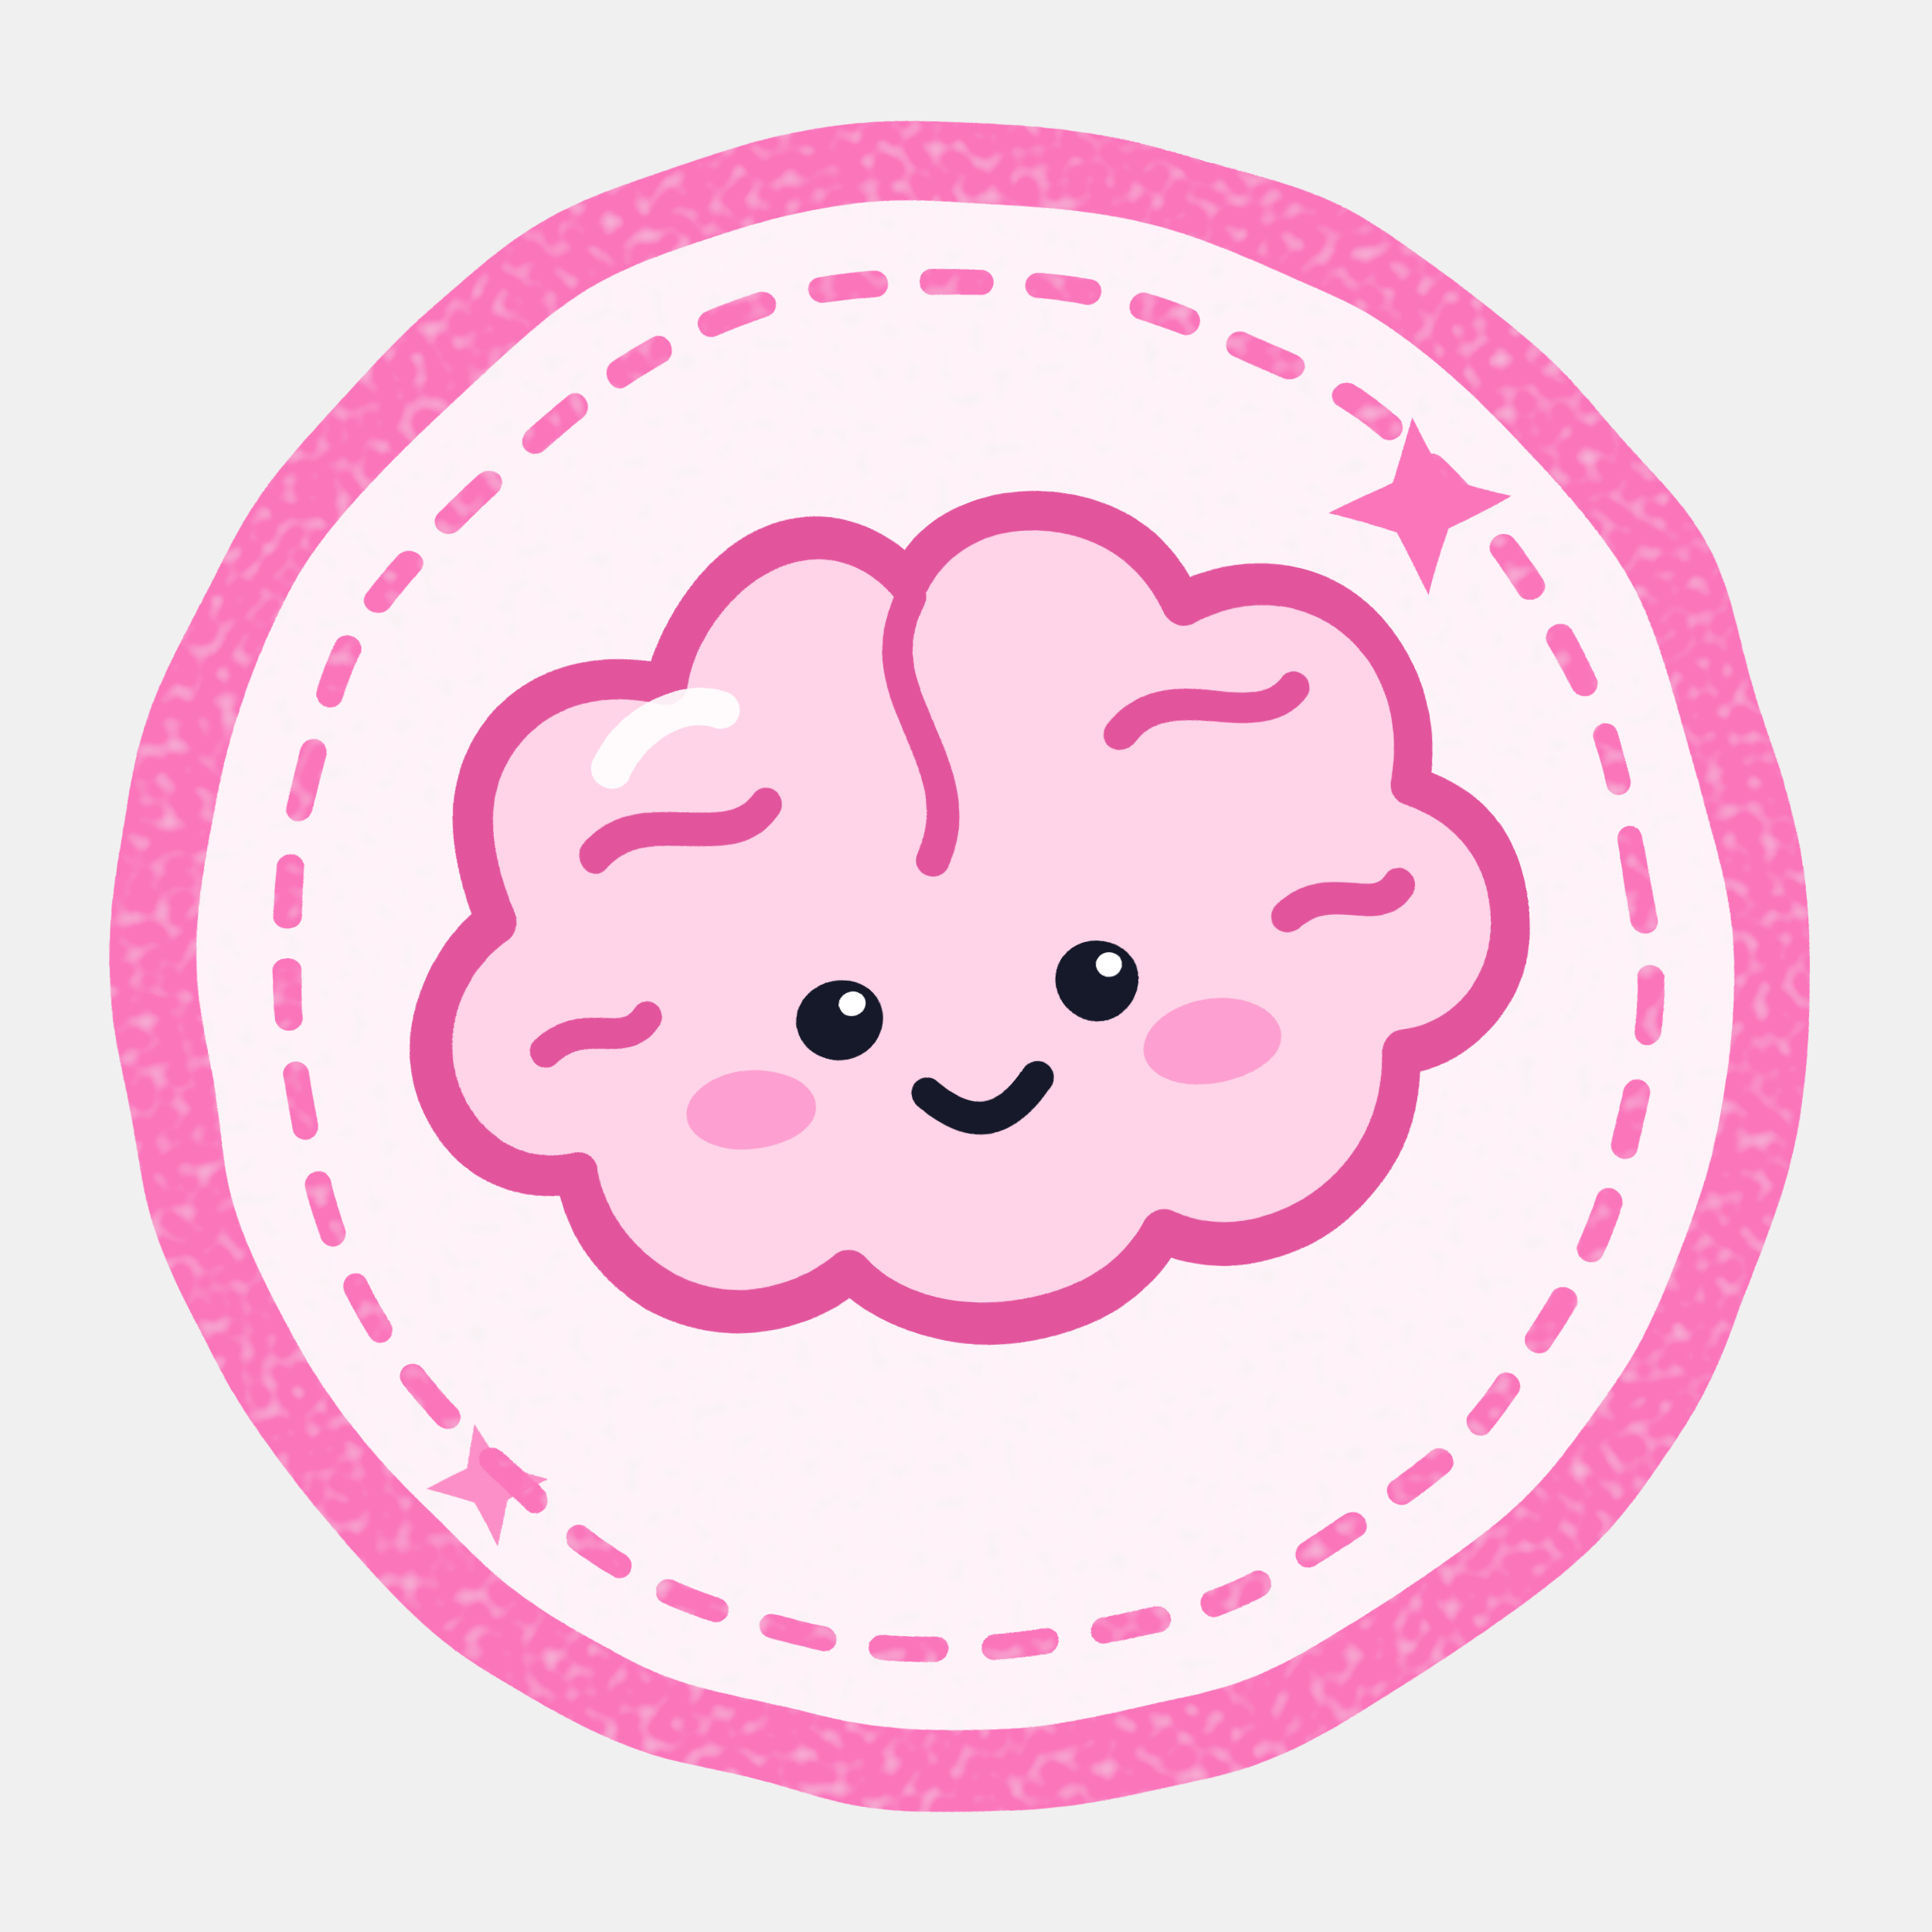
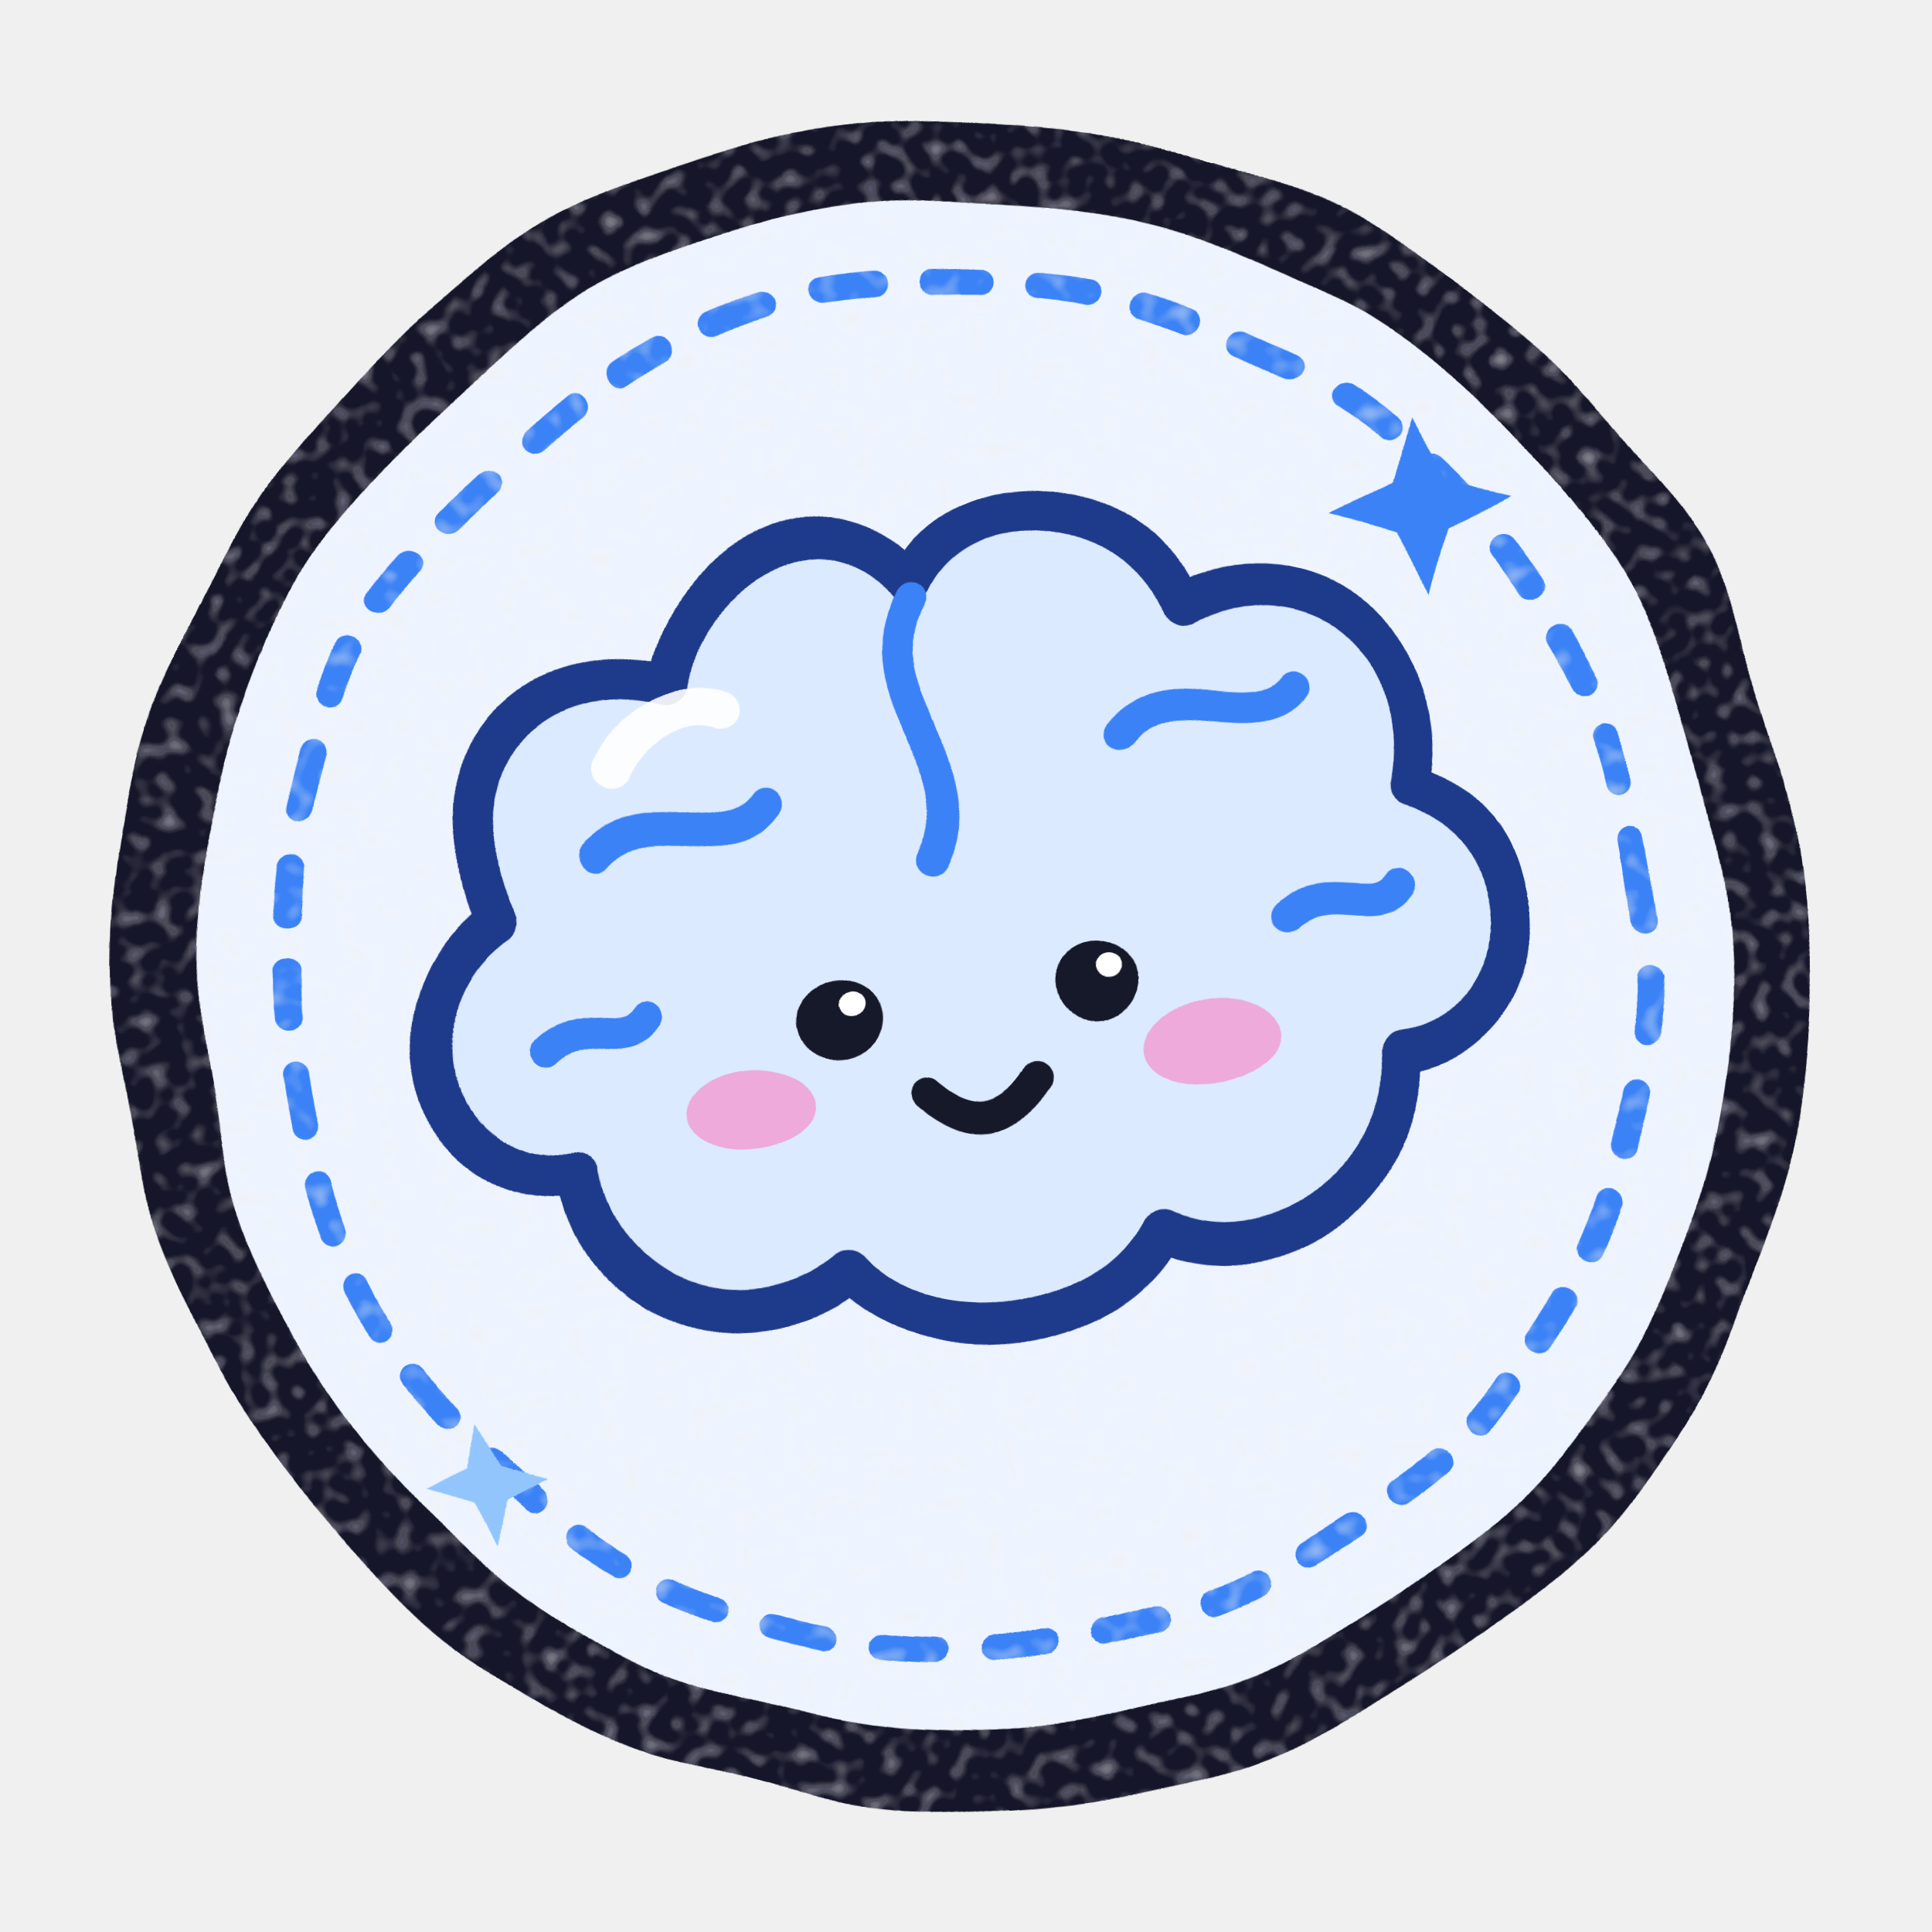
<svg xmlns="http://www.w3.org/2000/svg" viewBox="0 0 120 120" width="240" height="240">
  <defs>
    <filter id="hand" x="-10%" y="-10%" width="120%" height="120%">
      <feTurbulence type="fractalNoise" baseFrequency="0.045" numOctaves="2" seed="7" result="n" />
      <feDisplacementMap in="SourceGraphic" in2="n" scale="2.6" xChannelSelector="R" yChannelSelector="G" />
    </filter>
    <filter id="ink" x="-10%" y="-10%" width="120%" height="120%">
      <feTurbulence type="fractalNoise" baseFrequency="0.9" numOctaves="1" seed="2" result="g" />
      <feColorMatrix in="g" type="matrix" values="0 0 0 0 0  0 0 0 0 0  0 0 0 0 0  0 0 0 -1.4 1.7" result="m" />
      <feComposite in="SourceGraphic" in2="m" operator="in" />
    </filter>
  </defs>
  <g transform="rotate(-8 60 60)" filter="url(#hand)">
    <g filter="url(#ink)">
-       <circle cx="60" cy="60" r="50" fill="#FFF3F9" stroke="#FB75BB" stroke-width="5" />
-       <circle cx="60" cy="60" r="42.5" fill="none" stroke="#FB75BB" stroke-width="1.6" stroke-dasharray="3.2 3.6" stroke-linecap="round" />
+       <circle cx="60" cy="60" r="50" fill="#EEF4FF" stroke="#16192A" stroke-width="5" />
+       <circle cx="60" cy="60" r="42.5" fill="none" stroke="#3B82F6" stroke-width="1.6" stroke-dasharray="3.2 3.6" stroke-linecap="round" />
    </g>
-     <path d="M34 69 C25 69 23 57 31 53 C28 44 36 37 44 40 C46 32 56 30 60 36 C64 30 74 32 76 40 C84 37 92 44 89 53 C97 57 95 69 86 69 C86 78 76 82 70 78 C66 84 54 84 50 78 C44 82 34 78 34 69 Z" fill="#FFD3E8" stroke="#E2559D" stroke-width="2.6" stroke-linejoin="round" />
-     <g fill="none" stroke="#E2559D" stroke-width="2" stroke-linecap="round">
+     <path d="M34 69 C25 69 23 57 31 53 C28 44 36 37 44 40 C46 32 56 30 60 36 C64 30 74 32 76 40 C84 37 92 44 89 53 C97 57 95 69 86 69 C86 78 76 82 70 78 C66 84 54 84 50 78 C44 82 34 78 34 69 Z" fill="#DBEAFE" stroke="#1E3A8A" stroke-width="2.6" stroke-linejoin="round" />
+     <g fill="none" stroke="#3B82F6" stroke-width="2" stroke-linecap="round">
      <path d="M60 37 C56 43 63 47 59 53" />
      <path d="M38 50 C42 47 46 51 49 48" />
      <path d="M71 47 C74 44 79 49 82 46" />
      <path d="M33 61 C36 59 38 62 40 60" />
      <path d="M80 60 C83 58 85 61 87 59" />
    </g>
    <path d="M40 45 C42 42 45 41 47 42" fill="none" stroke="#fff" stroke-width="2.4" stroke-linecap="round" opacity="0.9" />
    <ellipse cx="45.5" cy="67" rx="4.2" ry="2.6" fill="#FB75BB" opacity="0.55" />
    <ellipse cx="74.5" cy="67" rx="4.2" ry="2.6" fill="#FB75BB" opacity="0.55" />
    <circle cx="52" cy="62" r="2.6" fill="#16192A" />
    <circle cx="68" cy="62" r="2.6" fill="#16192A" />
    <circle cx="52.9" cy="61.1" r="0.8" fill="#fff" />
    <circle cx="68.9" cy="61.1" r="0.8" fill="#fff" />
    <path d="M56.5 67.5 Q60 71.5 63.5 67.5" fill="none" stroke="#16192A" stroke-width="2" stroke-linecap="round" />
-     <path d="M92 30 l1.6 4 4 1.6 -4 1.6 -1.6 4 -1.6 -4 -4 -1.6 4 -1.6 z" fill="#FB75BB" />
-     <path d="M26 84 l1 2.6 2.6 1 -2.6 1 -1 2.6 -1 -2.6 -2.6 -1 2.6 -1 z" fill="#FB75BB" opacity="0.8" />
+     <path d="M92 30 l1.6 4 4 1.6 -4 1.6 -1.6 4 -1.6 -4 -4 -1.6 4 -1.6 z" fill="#3B82F6" />
+     <path d="M26 84 l1 2.6 2.6 1 -2.6 1 -1 2.6 -1 -2.6 -2.6 -1 2.6 -1 z" fill="#93C5FD" />
  </g>
</svg>
